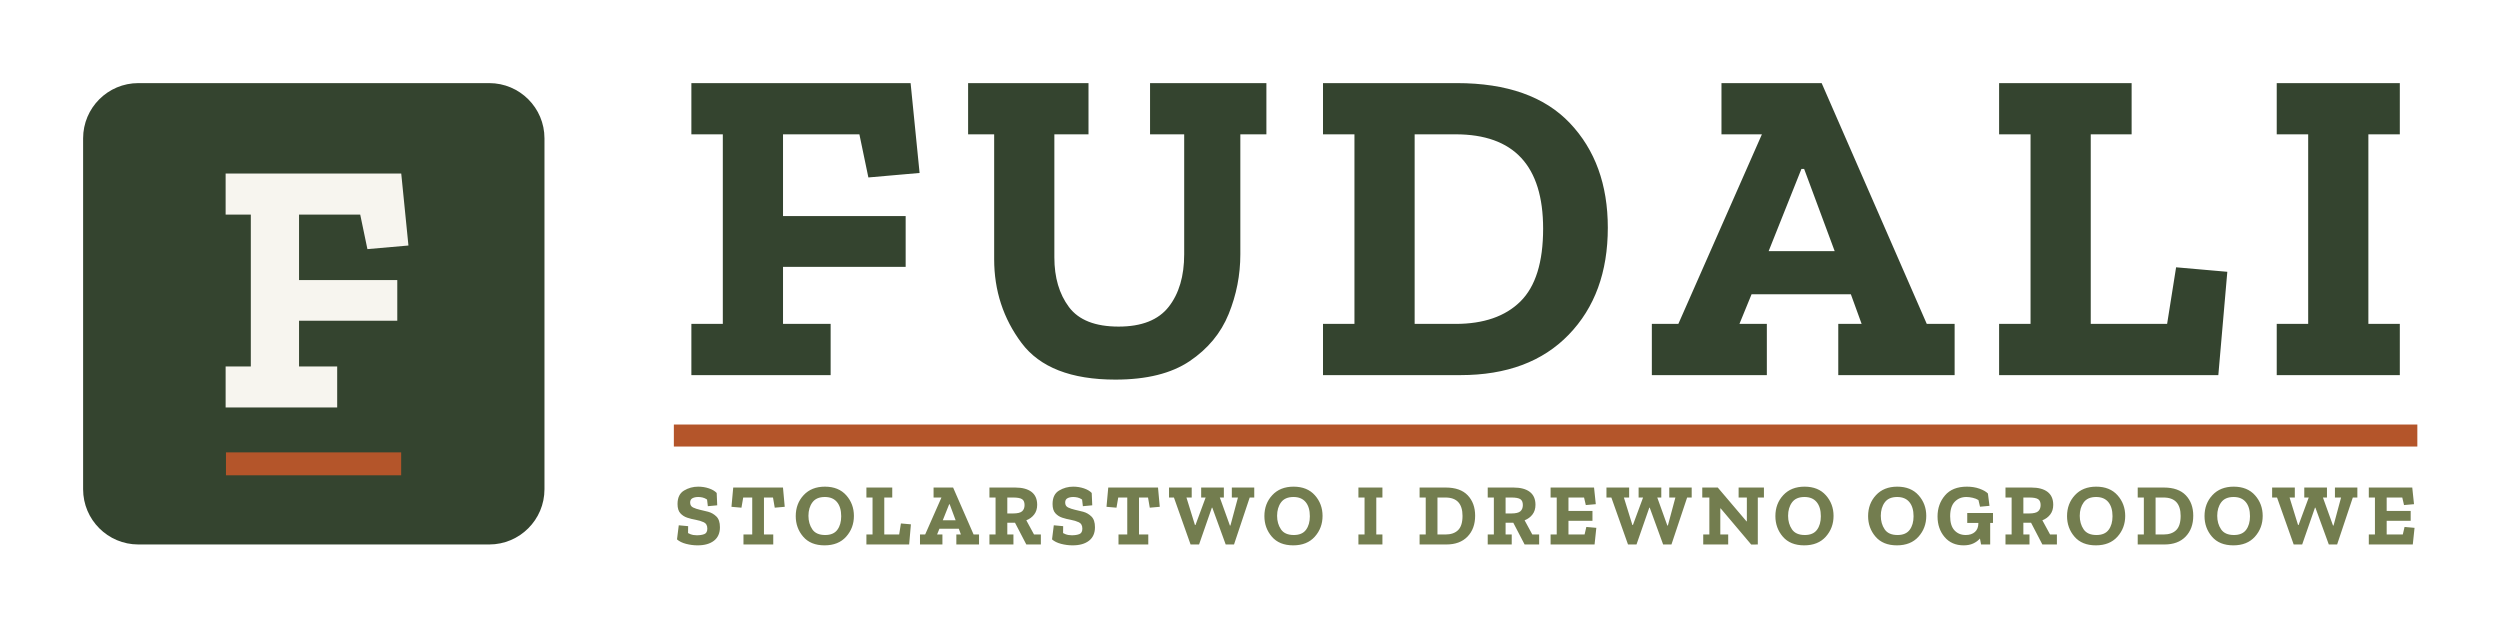
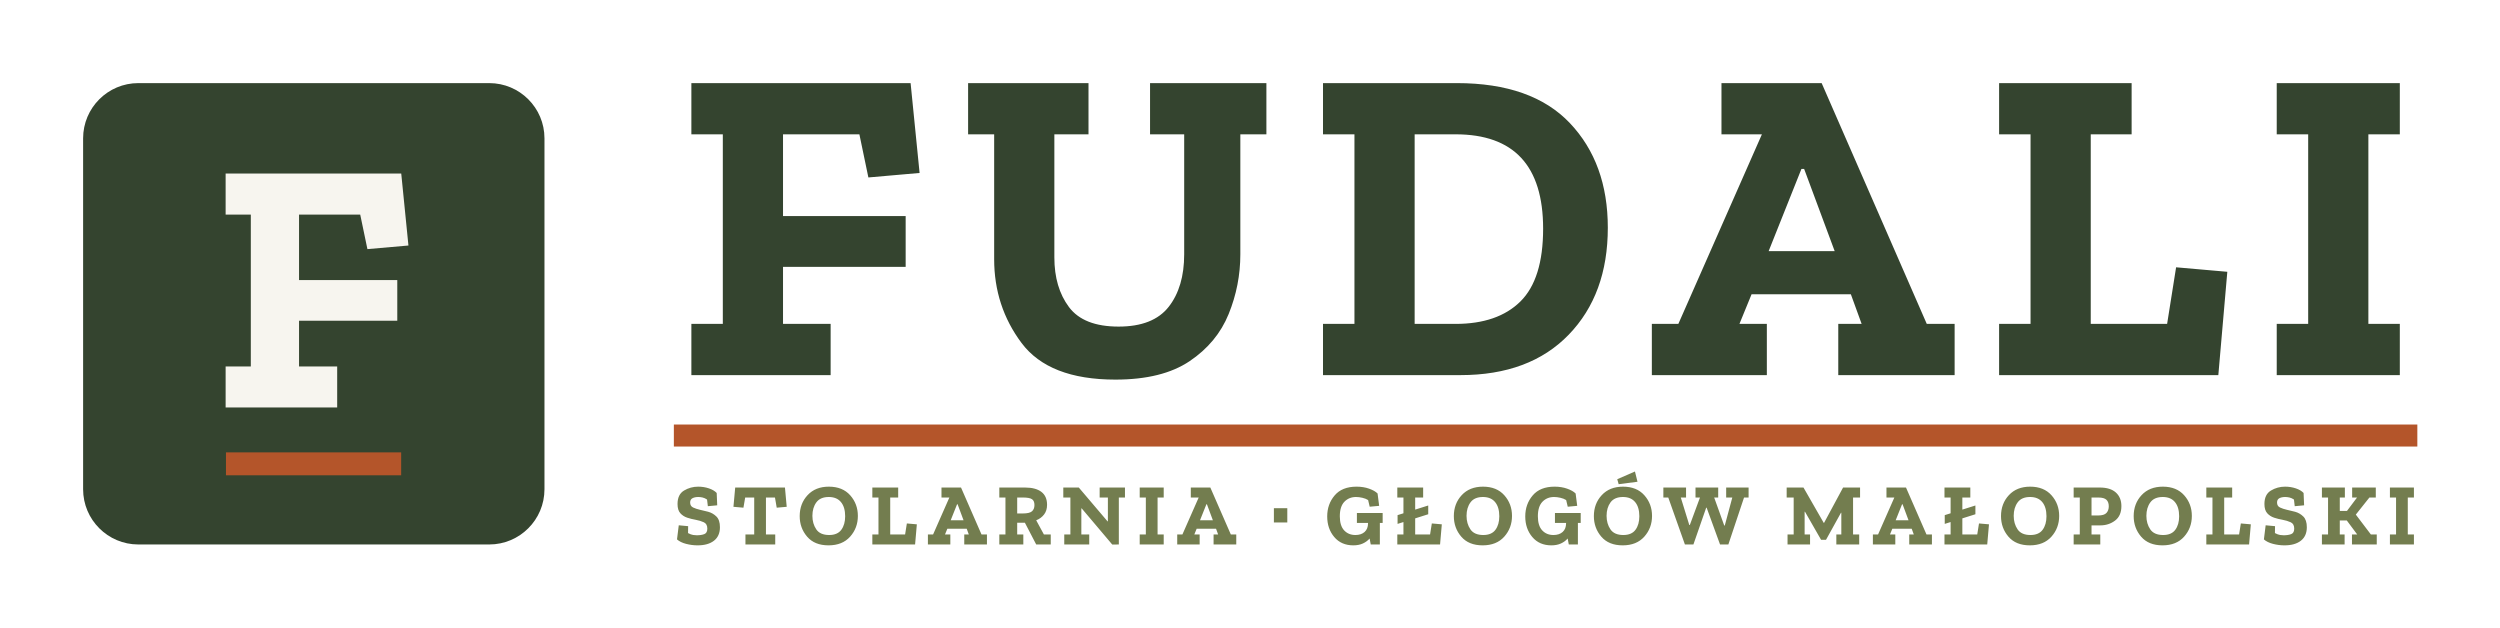
<svg xmlns="http://www.w3.org/2000/svg" viewBox="0 0 556.5 139.7" width="556.5" height="139.7">
  <g transform="translate(18.5 18.5)">
    <rect width="102.7" height="102.7" rx="12.3" fill="#34442F" />
    <g transform="translate(28.6 72.2)">
      <path d="M43.818 -36.048 34.686 -35.247 33.084 -42.937H19.466V-28.358H41.335V-19.306H19.466V-9.132H27.957V0.0H3.124V-9.132H8.732V-42.937H3.124V-52.069H42.216Z" fill="#F7F5EF" />
    </g>
    <rect x="31.8" y="82.2" width="39.0" height="5.1" fill="#B4552A" />
    <g transform="translate(131.5 0)">
      <g transform="translate(0 0.0)">
        <path d="M54.7 -45.0 43.3 -44.0 41.3 -53.6H24.3V-35.4H51.6V-24.1H24.3V-11.4H34.9V0.0H3.9V-11.4H10.9V-53.6H3.9V-65.0H52.7Z M131.9 -53.6H126.1V-26.9Q126.1 -20.0 123.5 -13.6Q120.9 -7.2 114.8 -3.1Q108.7 1.0 98.3 1.0Q83.5 1.0 77.4 -7.15Q71.3 -15.3 71.3 -25.8V-53.6H65.5V-65.0H92.3V-53.6H84.7V-26.2Q84.7 -19.5 87.95 -15.15Q91.2 -10.8 99.0 -10.8Q106.7 -10.8 110.15 -15.2Q113.6 -19.6 113.6 -26.9V-53.6H106.0V-65.0H131.9Z M207.9 -32.8Q207.9 -18.0 199.2 -9.0Q190.5 0.0 175.1 0.0H144.5V-11.4H151.5V-53.6H144.5V-65.0H174.3Q191 -65.0 199.45 -56.1Q207.9 -47.2 207.9 -32.8ZM193.5 -32.6Q193.5 -53.6 174 -53.6H164.9V-11.4H174Q183.4 -11.4 188.45 -16.4Q193.5 -21.4 193.5 -32.6Z M285.1 0.0H259.2V-11.4H264.4L262 -18.0H239.9L237.2 -11.4H243.3V0.0H217.7V-11.4H223.6L242.2 -53.6H233.2V-65.0H255.5L278.9 -11.4H285.1ZM258.4 -27.6 251.6 -45.9H251L243.7 -27.6Z M343.8 0.0H295.0V-11.4H302.0V-53.6H295.0V-65.0H324.5V-53.6H315.4V-11.4H332.4L334.4 -24.0L345.8 -23.0Z M384.2 0.0H356.8V-11.4H363.8V-53.6H356.8V-65.0H384.2V-53.6H377.2V-11.4H384.2Z" fill="#34442F" transform="translate(0 65.0)" />
        <rect x="0" y="76.0" width="388.1" height="4.9" fill="#B4552A" />
-         <path d="M10.257 -3.841Q10.257 -1.872 8.931 -0.838Q7.605 0.195 5.285 0.195Q3.998 0.195 2.72 -0.136Q1.443 -0.468 0.702 -1.131L1.092 -4.271L3.179 -4.075L3.159 -2.535Q3.822 -2.184 4.29 -2.116Q4.758 -2.047 5.09 -2.047Q6.123 -2.047 6.786 -2.311Q7.449 -2.574 7.449 -3.53Q7.449 -4.582 6.669 -4.943Q5.889 -5.304 4.836 -5.499Q3.92 -5.655 2.993 -5.957Q2.067 -6.26 1.443 -6.952Q0.819 -7.644 0.819 -9.009Q0.819 -11.134 2.262 -12.002Q3.705 -12.87 5.421 -12.87Q6.669 -12.87 7.8 -12.49Q8.931 -12.11 9.536 -11.466L9.652 -8.716L7.566 -8.521L7.391 -10.004Q6.903 -10.335 6.406 -10.452Q5.909 -10.569 5.441 -10.569Q4.66 -10.569 4.144 -10.296Q3.627 -10.023 3.627 -9.341Q3.627 -8.541 4.29 -8.229Q4.953 -7.917 5.811 -7.722Q6.591 -7.566 7.634 -7.283Q8.678 -7 9.467 -6.23Q10.257 -5.46 10.257 -3.841Z M24.681 -8.385 22.458 -8.19 22.068 -10.452H20.059V-2.223H22.126V0.0H15.496V-2.223H17.446V-10.452H15.438L15.048 -8.19L12.825 -8.385L13.215 -12.675H24.291Z M40.08 -6.357Q40.08 -3.666 38.354 -1.736Q36.628 0.195 33.547 0.195Q30.447 0.195 28.789 -1.736Q27.132 -3.666 27.132 -6.318Q27.132 -9.087 28.887 -10.979Q30.642 -12.87 33.625 -12.87Q36.667 -12.87 38.374 -10.949Q40.08 -9.028 40.08 -6.357ZM37.252 -6.279Q37.252 -8.307 36.316 -9.438Q35.38 -10.569 33.606 -10.569Q31.714 -10.569 30.837 -9.37Q29.959 -8.171 29.959 -6.377Q29.959 -4.641 30.817 -3.373Q31.675 -2.106 33.684 -2.106Q35.536 -2.106 36.394 -3.266Q37.252 -4.426 37.252 -6.279Z M52.378 0.0H42.862V-2.223H44.227V-10.452H42.862V-12.675H48.615V-10.452H46.84V-2.223H50.155L50.545 -4.68L52.768 -4.485Z M67.933 0.0H62.883V-2.223H63.897L63.429 -3.51H59.119L58.593 -2.223H59.782V0.0H54.79V-2.223H55.941L59.568 -10.452H57.813V-12.675H62.161L66.724 -2.223H67.933ZM62.727 -5.382 61.401 -8.95H61.284L59.86 -5.382Z M81.694 0.0H78.457L75.942 -4.836H74.226V-2.223H75.591V0.0H70.248V-2.223H71.613V-10.452H70.248V-12.675H75.981Q78.34 -12.675 79.608 -11.71Q80.875 -10.745 80.875 -8.834Q80.875 -7.546 80.212 -6.679Q79.549 -5.811 78.457 -5.382L80.173 -2.223H81.694ZM78.067 -8.775Q78.067 -9.73 77.502 -10.091Q76.936 -10.452 75.513 -10.452H74.226V-6.903H75.474Q76.975 -6.903 77.521 -7.39Q78.067 -7.878 78.067 -8.775Z M93.739 -3.841Q93.739 -1.872 92.413 -0.838Q91.087 0.195 88.766 0.195Q87.479 0.195 86.202 -0.136Q84.925 -0.468 84.184 -1.131L84.574 -4.271L86.66 -4.075L86.641 -2.535Q87.304 -2.184 87.772 -2.116Q88.24 -2.047 88.571 -2.047Q89.605 -2.047 90.268 -2.311Q90.931 -2.574 90.931 -3.53Q90.931 -4.582 90.151 -4.943Q89.371 -5.304 88.318 -5.499Q87.401 -5.655 86.475 -5.957Q85.549 -6.26 84.925 -6.952Q84.301 -7.644 84.301 -9.009Q84.301 -11.134 85.744 -12.002Q87.187 -12.87 88.903 -12.87Q90.151 -12.87 91.282 -12.49Q92.413 -12.11 93.017 -11.466L93.134 -8.716L91.048 -8.521L90.872 -10.004Q90.385 -10.335 89.888 -10.452Q89.39 -10.569 88.922 -10.569Q88.142 -10.569 87.626 -10.296Q87.109 -10.023 87.109 -9.341Q87.109 -8.541 87.772 -8.229Q88.435 -7.917 89.293 -7.722Q90.073 -7.566 91.116 -7.283Q92.159 -7 92.949 -6.23Q93.739 -5.46 93.739 -3.841Z M108.163 -8.385 105.94 -8.19 105.55 -10.452H103.541V-2.223H105.608V0.0H98.978V-2.223H100.928V-10.452H98.92L98.53 -8.19L96.307 -8.385L96.697 -12.675H107.773Z M129.197 -10.452H128.183L124.693 0.0H122.84L119.857 -8.19H119.759L116.912 0.0H115.021L111.316 -10.452H110.224V-12.675H115.274V-10.452H114.104L115.996 -4.329H116.113L118.375 -10.452H117.38V-12.675H122.431V-10.452H121.534L123.776 -4.212H123.893L125.57 -10.452H124.205V-12.675H129.197Z M144.401 -6.357Q144.401 -3.666 142.675 -1.736Q140.95 0.195 137.869 0.195Q134.768 0.195 133.111 -1.736Q131.453 -3.666 131.453 -6.318Q131.453 -9.087 133.208 -10.979Q134.963 -12.87 137.947 -12.87Q140.989 -12.87 142.695 -10.949Q144.401 -9.028 144.401 -6.357ZM141.574 -6.279Q141.574 -8.307 140.638 -9.438Q139.702 -10.569 137.927 -10.569Q136.036 -10.569 135.158 -9.37Q134.281 -8.171 134.281 -6.377Q134.281 -4.641 135.139 -3.373Q135.997 -2.106 138.005 -2.106Q139.858 -2.106 140.716 -3.266Q141.574 -4.426 141.574 -6.279Z  M157.727 0.0H152.384V-2.223H153.749V-10.452H152.384V-12.675H157.727V-10.452H156.362V-2.223H157.727Z  M178.365 -6.396Q178.365 -3.51 176.669 -1.755Q174.972 0.0 171.969 0.0H166.002V-2.223H167.367V-10.452H166.002V-12.675H171.813Q175.07 -12.675 176.718 -10.94Q178.365 -9.204 178.365 -6.396ZM175.557 -6.357Q175.557 -10.452 171.755 -10.452H169.98V-2.223H171.755Q173.588 -2.223 174.573 -3.198Q175.557 -4.173 175.557 -6.357Z M192.614 0.0H189.377L186.861 -4.836H185.145V-2.223H186.51V0.0H181.167V-2.223H182.532V-10.452H181.167V-12.675H186.9Q189.26 -12.675 190.527 -11.71Q191.795 -10.745 191.795 -8.834Q191.795 -7.546 191.132 -6.679Q190.469 -5.811 189.377 -5.382L191.093 -2.223H192.614ZM188.987 -8.775Q188.987 -9.73 188.421 -10.091Q187.856 -10.452 186.432 -10.452H185.145V-6.903H186.393Q187.895 -6.903 188.441 -7.39Q188.987 -7.878 188.987 -8.775Z M204.951 0.0H195.162V-2.223H196.527V-10.452H195.162V-12.675H204.834L205.224 -8.97L203.001 -8.775L202.611 -10.452H199.14V-7.468H204.483V-5.265H199.14V-2.223H202.728L203.118 -3.9L205.341 -3.705Z M226.571 -10.452H225.557L222.066 0.0H220.214L217.23 -8.19H217.133L214.286 0.0H212.394L208.689 -10.452H207.597V-12.675H212.648V-10.452H211.478L213.369 -4.329H213.486L215.748 -10.452H214.754V-12.675H219.804V-10.452H218.907L221.15 -4.212H221.267L222.944 -10.452H221.579V-12.675H226.571Z M242.652 -10.452H241.287V0.0L239.824 0.019L233.019 -8.034H232.941V-2.223H234.696V0.0H229.138V-2.223H230.503V-10.452H228.924V-12.675H232.375L238.771 -5.148H238.849V-10.452H237.016V-12.675H242.652Z M258.148 -6.357Q258.148 -3.666 256.423 -1.736Q254.697 0.195 251.616 0.195Q248.515 0.195 246.858 -1.736Q245.2 -3.666 245.2 -6.318Q245.2 -9.087 246.955 -10.979Q248.71 -12.87 251.694 -12.87Q254.736 -12.87 256.442 -10.949Q258.148 -9.028 258.148 -6.357ZM255.321 -6.279Q255.321 -8.307 254.385 -9.438Q253.449 -10.569 251.674 -10.569Q249.783 -10.569 248.905 -9.37Q248.028 -8.171 248.028 -6.377Q248.028 -4.641 248.886 -3.373Q249.744 -2.106 251.752 -2.106Q253.605 -2.106 254.463 -3.266Q255.321 -4.426 255.321 -6.279Z  M278.787 -6.357Q278.787 -3.666 277.061 -1.736Q275.335 0.195 272.254 0.195Q269.154 0.195 267.496 -1.736Q265.839 -3.666 265.839 -6.318Q265.839 -9.087 267.594 -10.979Q269.349 -12.87 272.332 -12.87Q275.374 -12.87 277.08 -10.949Q278.787 -9.028 278.787 -6.357ZM275.959 -6.279Q275.959 -8.307 275.023 -9.438Q274.087 -10.569 272.313 -10.569Q270.421 -10.569 269.544 -9.37Q268.666 -8.171 268.666 -6.377Q268.666 -4.641 269.524 -3.373Q270.382 -2.106 272.391 -2.106Q274.243 -2.106 275.101 -3.266Q275.959 -4.426 275.959 -6.279Z M293.64 -4.797H293.016V0.0H290.988L290.734 -1.326Q290.149 -0.643 289.242 -0.224Q288.336 0.195 287.107 0.195Q284.436 0.195 282.866 -1.657Q281.296 -3.51 281.296 -6.24Q281.296 -8.97 282.954 -10.92Q284.611 -12.87 287.829 -12.87Q289.369 -12.87 290.627 -12.421Q291.885 -11.973 292.509 -11.349L292.86 -8.6L290.754 -8.405L290.403 -9.886Q289.896 -10.218 289.125 -10.393Q288.355 -10.569 287.712 -10.569Q286.152 -10.569 285.128 -9.516Q284.104 -8.463 284.104 -6.279Q284.104 -4.173 285.069 -3.139Q286.035 -2.106 287.575 -2.106Q288.862 -2.106 289.623 -2.788Q290.383 -3.471 290.383 -4.719V-4.797H287.907V-7H293.64Z M307.868 0.0H304.631L302.116 -4.836H300.4V-2.223H301.765V0.0H296.422V-2.223H297.787V-10.452H296.422V-12.675H302.155Q304.514 -12.675 305.782 -11.71Q307.049 -10.745 307.049 -8.834Q307.049 -7.546 306.386 -6.679Q305.723 -5.811 304.631 -5.382L306.347 -2.223H307.868ZM304.241 -8.775Q304.241 -9.73 303.676 -10.091Q303.11 -10.452 301.687 -10.452H300.4V-6.903H301.648Q303.149 -6.903 303.695 -7.39Q304.241 -7.878 304.241 -8.775Z M323.072 -6.357Q323.072 -3.666 321.347 -1.736Q319.621 0.195 316.54 0.195Q313.439 0.195 311.782 -1.736Q310.124 -3.666 310.124 -6.318Q310.124 -9.087 311.879 -10.979Q313.634 -12.87 316.618 -12.87Q319.66 -12.87 321.366 -10.949Q323.072 -9.028 323.072 -6.357ZM320.245 -6.279Q320.245 -8.307 319.309 -9.438Q318.373 -10.569 316.598 -10.569Q314.707 -10.569 313.829 -9.37Q312.952 -8.171 312.952 -6.377Q312.952 -4.641 313.81 -3.373Q314.668 -2.106 316.676 -2.106Q318.529 -2.106 319.387 -3.266Q320.245 -4.426 320.245 -6.279Z M338.218 -6.396Q338.218 -3.51 336.521 -1.755Q334.825 0.0 331.822 0.0H325.855V-2.223H327.22V-10.452H325.855V-12.675H331.666Q334.922 -12.675 336.57 -10.94Q338.218 -9.204 338.218 -6.396ZM335.41 -6.357Q335.41 -10.452 331.607 -10.452H329.833V-2.223H331.607Q333.44 -2.223 334.425 -3.198Q335.41 -4.173 335.41 -6.357Z M353.675 -6.357Q353.675 -3.666 351.949 -1.736Q350.224 0.195 347.143 0.195Q344.042 0.195 342.385 -1.736Q340.727 -3.666 340.727 -6.318Q340.727 -9.087 342.482 -10.979Q344.237 -12.87 347.221 -12.87Q350.263 -12.87 351.969 -10.949Q353.675 -9.028 353.675 -6.357ZM350.848 -6.279Q350.848 -8.307 349.912 -9.438Q348.976 -10.569 347.201 -10.569Q345.31 -10.569 344.432 -9.37Q343.555 -8.171 343.555 -6.377Q343.555 -4.641 344.413 -3.373Q345.271 -2.106 347.279 -2.106Q349.132 -2.106 349.99 -3.266Q350.848 -4.426 350.848 -6.279Z M374.749 -10.452H373.735L370.244 0.0H368.392L365.408 -8.19H365.311L362.464 0.0H360.572L356.867 -10.452H355.775V-12.675H360.826V-10.452H359.656L361.547 -4.329H361.664L363.926 -10.452H362.932V-12.675H367.982V-10.452H367.085L369.328 -4.212H369.445L371.122 -10.452H369.757V-12.675H374.749Z M387.086 0.0H377.297V-2.223H378.662V-10.452H377.297V-12.675H386.969L387.359 -8.97L385.136 -8.775L384.746 -10.452H381.275V-7.468H386.618V-5.265H381.275V-2.223H384.863L385.253 -3.9L387.476 -3.705Z" fill="#737D4F" transform="translate(0 102.7)" />
+         <path d="M10.257 -3.841Q10.257 -1.872 8.931 -0.838Q7.605 0.195 5.285 0.195Q3.998 0.195 2.72 -0.136Q1.443 -0.468 0.702 -1.131L1.092 -4.271L3.179 -4.075L3.159 -2.535Q3.822 -2.184 4.29 -2.116Q4.758 -2.047 5.09 -2.047Q6.123 -2.047 6.786 -2.311Q7.449 -2.574 7.449 -3.53Q7.449 -4.582 6.669 -4.943Q5.889 -5.304 4.836 -5.499Q3.92 -5.655 2.993 -5.957Q2.067 -6.26 1.443 -6.952Q0.819 -7.644 0.819 -9.009Q0.819 -11.134 2.262 -12.002Q3.705 -12.87 5.421 -12.87Q6.669 -12.87 7.8 -12.49Q8.931 -12.11 9.536 -11.466L9.652 -8.716L7.566 -8.521L7.391 -10.004Q6.903 -10.335 6.406 -10.452Q5.909 -10.569 5.441 -10.569Q4.66 -10.569 4.144 -10.296Q3.627 -10.023 3.627 -9.341Q3.627 -8.541 4.29 -8.229Q4.953 -7.917 5.811 -7.722Q6.591 -7.566 7.634 -7.283Q8.678 -7 9.467 -6.23Q10.257 -5.46 10.257 -3.841Z M25.121 -8.385 22.898 -8.19 22.508 -10.452H20.5V-2.223H22.567V0.0H15.937V-2.223H17.887V-10.452H15.878L15.488 -8.19L13.265 -8.385L13.655 -12.675H24.731Z M40.961 -6.357Q40.961 -3.666 39.235 -1.736Q37.509 0.195 34.428 0.195Q31.328 0.195 29.67 -1.736Q28.013 -3.666 28.013 -6.318Q28.013 -9.087 29.768 -10.979Q31.523 -12.87 34.506 -12.87Q37.548 -12.87 39.254 -10.949Q40.961 -9.028 40.961 -6.357ZM38.133 -6.279Q38.133 -8.307 37.197 -9.438Q36.261 -10.569 34.487 -10.569Q32.595 -10.569 31.718 -9.37Q30.84 -8.171 30.84 -6.377Q30.84 -4.641 31.698 -3.373Q32.556 -2.106 34.565 -2.106Q36.417 -2.106 37.275 -3.266Q38.133 -4.426 38.133 -6.279Z M53.699 0.0H44.183V-2.223H45.548V-10.452H44.183V-12.675H49.936V-10.452H48.161V-2.223H51.476L51.866 -4.68L54.089 -4.485Z M69.695 0.0H64.644V-2.223H65.658L65.19 -3.51H60.881L60.354 -2.223H61.544V0.0H56.552V-2.223H57.702L61.329 -10.452H59.574V-12.675H63.923L68.486 -2.223H69.695ZM64.488 -5.382 63.162 -8.95H63.045L61.622 -5.382Z M83.896 0.0H80.659L78.143 -4.836H76.427V-2.223H77.792V0.0H72.449V-2.223H73.814V-10.452H72.449V-12.675H78.182Q80.542 -12.675 81.809 -11.71Q83.077 -10.745 83.077 -8.834Q83.077 -7.546 82.414 -6.679Q81.751 -5.811 80.659 -5.382L82.375 -2.223H83.896ZM80.269 -8.775Q80.269 -9.73 79.703 -10.091Q79.138 -10.452 77.714 -10.452H76.427V-6.903H77.675Q79.177 -6.903 79.723 -7.39Q80.269 -7.878 80.269 -8.775Z M100.418 -10.452H99.053V0.0L97.59 0.019L90.785 -8.034H90.707V-2.223H92.462V0.0H86.904V-2.223H88.269V-10.452H86.69V-12.675H90.141L96.537 -5.148H96.615V-10.452H94.782V-12.675H100.418Z M109.042 0.0H103.699V-2.223H105.064V-10.452H103.699V-12.675H109.042V-10.452H107.677V-2.223H109.042Z M125.193 0.0H120.143V-2.223H121.157L120.689 -3.51H116.379L115.853 -2.223H117.042V0.0H112.05V-2.223H113.201L116.828 -10.452H115.073V-12.675H119.421L123.984 -2.223H125.193ZM119.987 -5.382 118.661 -8.95H118.544L117.12 -5.382Z  M133.569 -4.894V-8.073H136.553V-4.894Z  M157.779 -4.797H157.155V0.0H155.127L154.874 -1.326Q154.289 -0.643 153.382 -0.224Q152.475 0.195 151.247 0.195Q148.575 0.195 147.005 -1.657Q145.436 -3.51 145.436 -6.24Q145.436 -8.97 147.093 -10.92Q148.751 -12.87 151.968 -12.87Q153.509 -12.87 154.766 -12.421Q156.024 -11.973 156.648 -11.349L156.999 -8.6L154.893 -8.405L154.542 -9.886Q154.035 -10.218 153.265 -10.393Q152.495 -10.569 151.851 -10.569Q150.291 -10.569 149.267 -9.516Q148.244 -8.463 148.244 -6.279Q148.244 -4.173 149.209 -3.139Q150.174 -2.106 151.715 -2.106Q153.002 -2.106 153.762 -2.788Q154.523 -3.471 154.523 -4.719V-4.797H152.046V-7H157.779Z M170.557 0.0H161.041V-2.223H162.406V-4.992L161.099 -4.582V-6.532L162.406 -6.942V-10.452H161.041V-12.675H166.793V-10.452H165.019V-7.761L167.924 -8.678V-6.728L165.019 -5.811V-2.223H168.334L168.724 -4.68L170.947 -4.485Z M186.572 -6.357Q186.572 -3.666 184.846 -1.736Q183.12 0.195 180.039 0.195Q176.939 0.195 175.281 -1.736Q173.624 -3.666 173.624 -6.318Q173.624 -9.087 175.379 -10.979Q177.134 -12.87 180.117 -12.87Q183.159 -12.87 184.865 -10.949Q186.572 -9.028 186.572 -6.357ZM183.744 -6.279Q183.744 -8.307 182.808 -9.438Q181.872 -10.569 180.098 -10.569Q178.206 -10.569 177.329 -9.37Q176.451 -8.171 176.451 -6.377Q176.451 -4.641 177.309 -3.373Q178.167 -2.106 180.176 -2.106Q182.028 -2.106 182.886 -3.266Q183.744 -4.426 183.744 -6.279Z M201.865 -4.797H201.241V0.0H199.213L198.96 -1.326Q198.375 -0.643 197.468 -0.224Q196.561 0.195 195.333 0.195Q192.661 0.195 191.091 -1.657Q189.522 -3.51 189.522 -6.24Q189.522 -8.97 191.179 -10.92Q192.837 -12.87 196.054 -12.87Q197.595 -12.87 198.852 -12.421Q200.11 -11.973 200.734 -11.349L201.085 -8.6L198.979 -8.405L198.628 -9.886Q198.121 -10.218 197.351 -10.393Q196.581 -10.569 195.937 -10.569Q194.377 -10.569 193.353 -9.516Q192.33 -8.463 192.33 -6.279Q192.33 -4.173 193.295 -3.139Q194.26 -2.106 195.801 -2.106Q197.088 -2.106 197.848 -2.788Q198.609 -3.471 198.609 -4.719V-4.797H196.132V-7H201.865Z M214.506 -13.962 210.314 -13.416 210.002 -14.527 213.941 -16.244ZM217.743 -6.357Q217.743 -3.666 216.018 -1.736Q214.292 0.195 211.211 0.195Q208.11 0.195 206.453 -1.736Q204.795 -3.666 204.795 -6.318Q204.795 -9.087 206.55 -10.979Q208.305 -12.87 211.289 -12.87Q214.331 -12.87 216.037 -10.949Q217.743 -9.028 217.743 -6.357ZM214.916 -6.279Q214.916 -8.307 213.98 -9.438Q213.044 -10.569 211.269 -10.569Q209.378 -10.569 208.5 -9.37Q207.623 -8.171 207.623 -6.377Q207.623 -4.641 208.481 -3.373Q209.339 -2.106 211.347 -2.106Q213.2 -2.106 214.058 -3.266Q214.916 -4.426 214.916 -6.279Z M239.238 -10.452H238.224L234.733 0.0H232.881L229.897 -8.19H229.8L226.953 0.0H225.061L221.356 -10.452H220.264V-12.675H225.315V-10.452H224.145L226.036 -4.329H226.153L228.415 -10.452H227.421V-12.675H232.471V-10.452H231.574L233.817 -4.212H233.934L235.611 -10.452H234.246V-12.675H239.238Z  M264.052 -10.452H262.492V-2.223H263.857V0.0H258.768V-2.223H259.879V-7.059H259.801L256.467 -1.034H255.375L251.787 -7.293H251.709V-2.223H252.918V0.0H247.906V-2.223H249.271V-10.452H247.711V-12.675H251.455L255.96 -4.816H256.038L260.269 -12.675H264.052Z M280.047 0.0H274.997V-2.223H276.011L275.543 -3.51H271.233L270.707 -2.223H271.896V0.0H266.904V-2.223H268.055L271.682 -10.452H269.927V-12.675H274.275L278.838 -2.223H280.047ZM274.841 -5.382 273.515 -8.95H273.398L271.974 -5.382Z M292.357 0.0H282.841V-2.223H284.206V-4.992L282.9 -4.582V-6.532L284.206 -6.942V-10.452H282.841V-12.675H288.594V-10.452H286.819V-7.761L289.725 -8.678V-6.728L286.819 -5.811V-2.223H290.134L290.524 -4.68L292.747 -4.485Z M308.372 -6.357Q308.372 -3.666 306.646 -1.736Q304.92 0.195 301.839 0.195Q298.739 0.195 297.081 -1.736Q295.424 -3.666 295.424 -6.318Q295.424 -9.087 297.179 -10.979Q298.934 -12.87 301.917 -12.87Q304.959 -12.87 306.666 -10.949Q308.372 -9.028 308.372 -6.357ZM305.544 -6.279Q305.544 -8.307 304.608 -9.438Q303.672 -10.569 301.898 -10.569Q300.006 -10.569 299.129 -9.37Q298.251 -8.171 298.251 -6.377Q298.251 -4.641 299.109 -3.373Q299.967 -2.106 301.976 -2.106Q303.828 -2.106 304.686 -3.266Q305.544 -4.426 305.544 -6.279Z M322.222 -8.541Q322.222 -6.377 320.808 -5.314Q319.395 -4.251 317.523 -4.251H315.573V-2.223H317.523V0.0H311.595V-2.223H312.96V-10.452H311.595V-12.675H317.406Q319.765 -12.675 320.994 -11.564Q322.222 -10.452 322.222 -8.541ZM319.414 -8.502Q319.414 -9.438 318.897 -9.945Q318.381 -10.452 317.074 -10.452H315.573V-6.455H317.035Q318.381 -6.455 318.897 -7.02Q319.414 -7.585 319.414 -8.502Z M337.905 -6.357Q337.905 -3.666 336.18 -1.736Q334.454 0.195 331.373 0.195Q328.272 0.195 326.615 -1.736Q324.957 -3.666 324.957 -6.318Q324.957 -9.087 326.712 -10.979Q328.467 -12.87 331.451 -12.87Q334.493 -12.87 336.199 -10.949Q337.905 -9.028 337.905 -6.357ZM335.078 -6.279Q335.078 -8.307 334.142 -9.438Q333.206 -10.569 331.431 -10.569Q329.54 -10.569 328.662 -9.37Q327.785 -8.171 327.785 -6.377Q327.785 -4.641 328.643 -3.373Q329.501 -2.106 331.509 -2.106Q333.362 -2.106 334.22 -3.266Q335.078 -4.426 335.078 -6.279Z M350.644 0.0H341.128V-2.223H342.493V-10.452H341.128V-12.675H346.881V-10.452H345.106V-2.223H348.421L348.811 -4.68L351.034 -4.485Z M363.5 -3.841Q363.5 -1.872 362.174 -0.838Q360.848 0.195 358.527 0.195Q357.24 0.195 355.963 -0.136Q354.686 -0.468 353.945 -1.131L354.335 -4.271L356.421 -4.075L356.402 -2.535Q357.065 -2.184 357.533 -2.116Q358.001 -2.047 358.332 -2.047Q359.366 -2.047 360.029 -2.311Q360.692 -2.574 360.692 -3.53Q360.692 -4.582 359.912 -4.943Q359.132 -5.304 358.079 -5.499Q357.162 -5.655 356.236 -5.957Q355.31 -6.26 354.686 -6.952Q354.062 -7.644 354.062 -9.009Q354.062 -11.134 355.505 -12.002Q356.948 -12.87 358.664 -12.87Q359.912 -12.87 361.043 -12.49Q362.174 -12.11 362.778 -11.466L362.895 -8.716L360.809 -8.521L360.633 -10.004Q360.146 -10.335 359.649 -10.452Q359.151 -10.569 358.683 -10.569Q357.903 -10.569 357.387 -10.296Q356.87 -10.023 356.87 -9.341Q356.87 -8.541 357.533 -8.229Q358.196 -7.917 359.054 -7.722Q359.834 -7.566 360.877 -7.283Q361.92 -7 362.71 -6.23Q363.5 -5.46 363.5 -3.841Z M379.066 0.0H373.548V-2.223H374.718L372.397 -5.343H370.837V-2.223H371.91V0.0H366.859V-2.223H368.224V-10.452H366.859V-12.675H371.968V-10.452H370.837V-7.468H372.436L374.679 -10.452H373.587V-12.675H378.852V-10.452H377.428L374.406 -6.649L377.76 -2.223H379.066Z M387.339 0.0H381.996V-2.223H383.361V-10.452H381.996V-12.675H387.339V-10.452H385.974V-2.223H387.339Z" fill="#737D4F" transform="translate(0 102.7)" />
      </g>
    </g>
  </g>
</svg>
